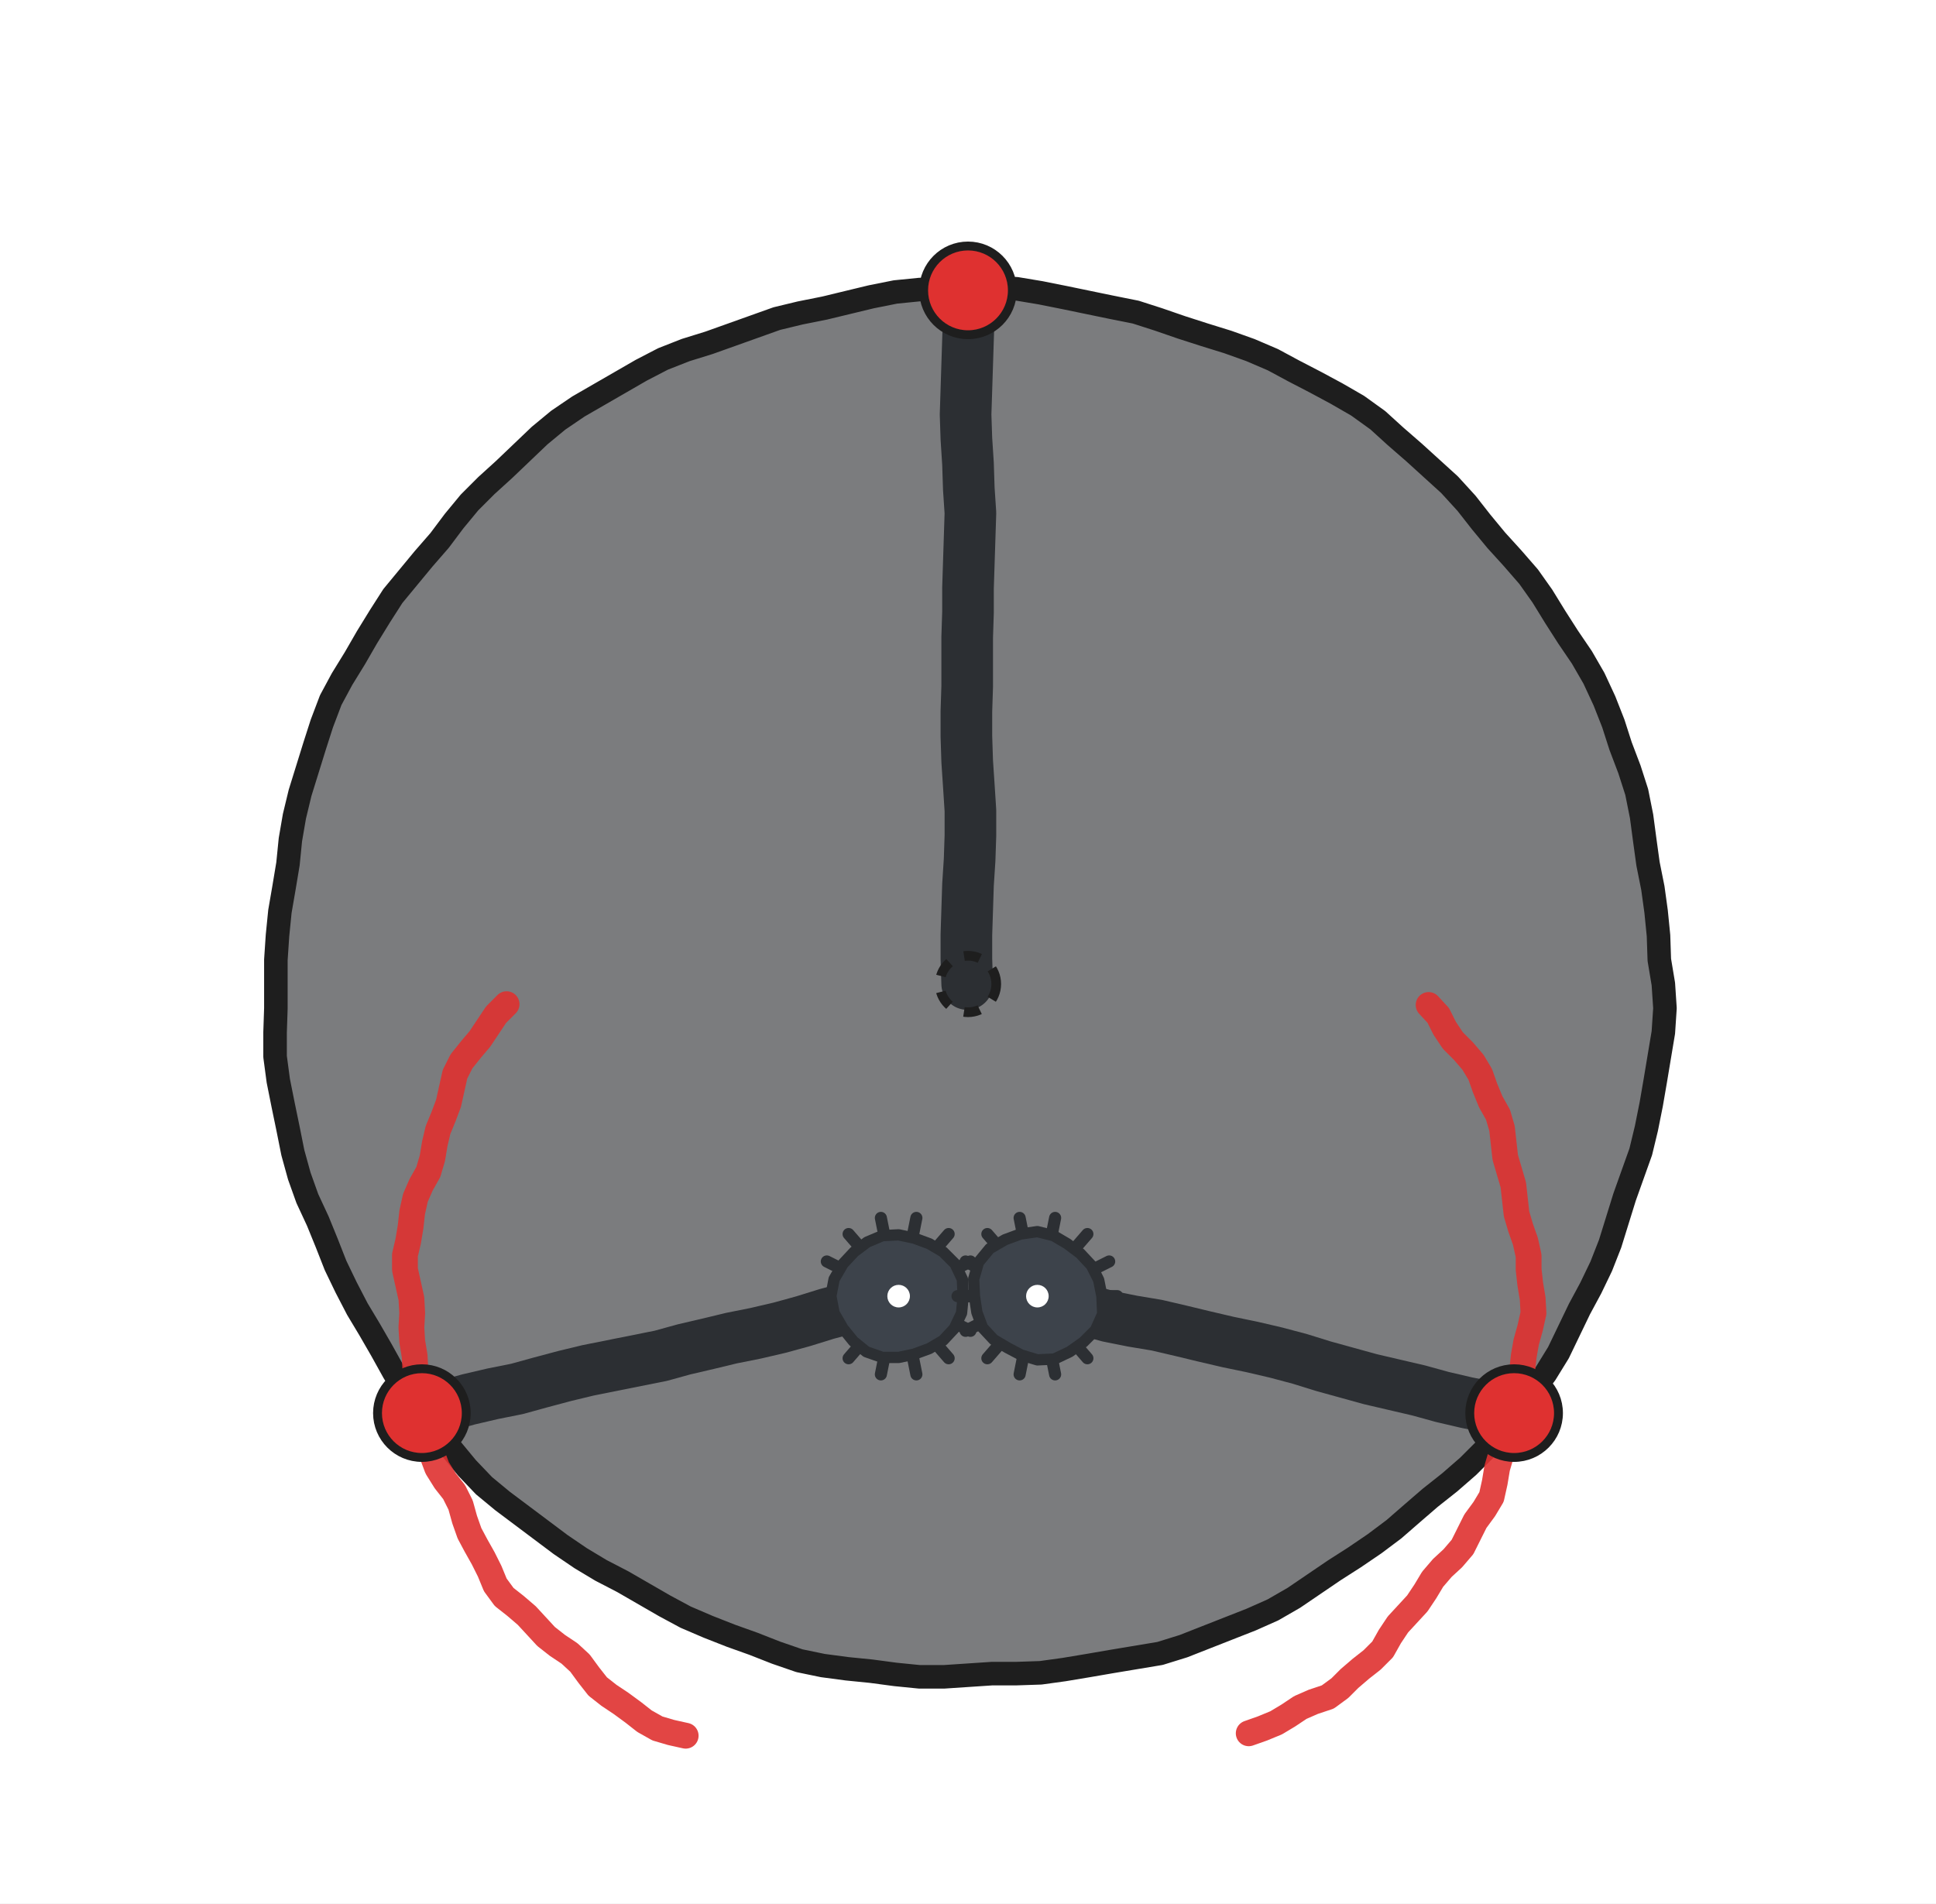
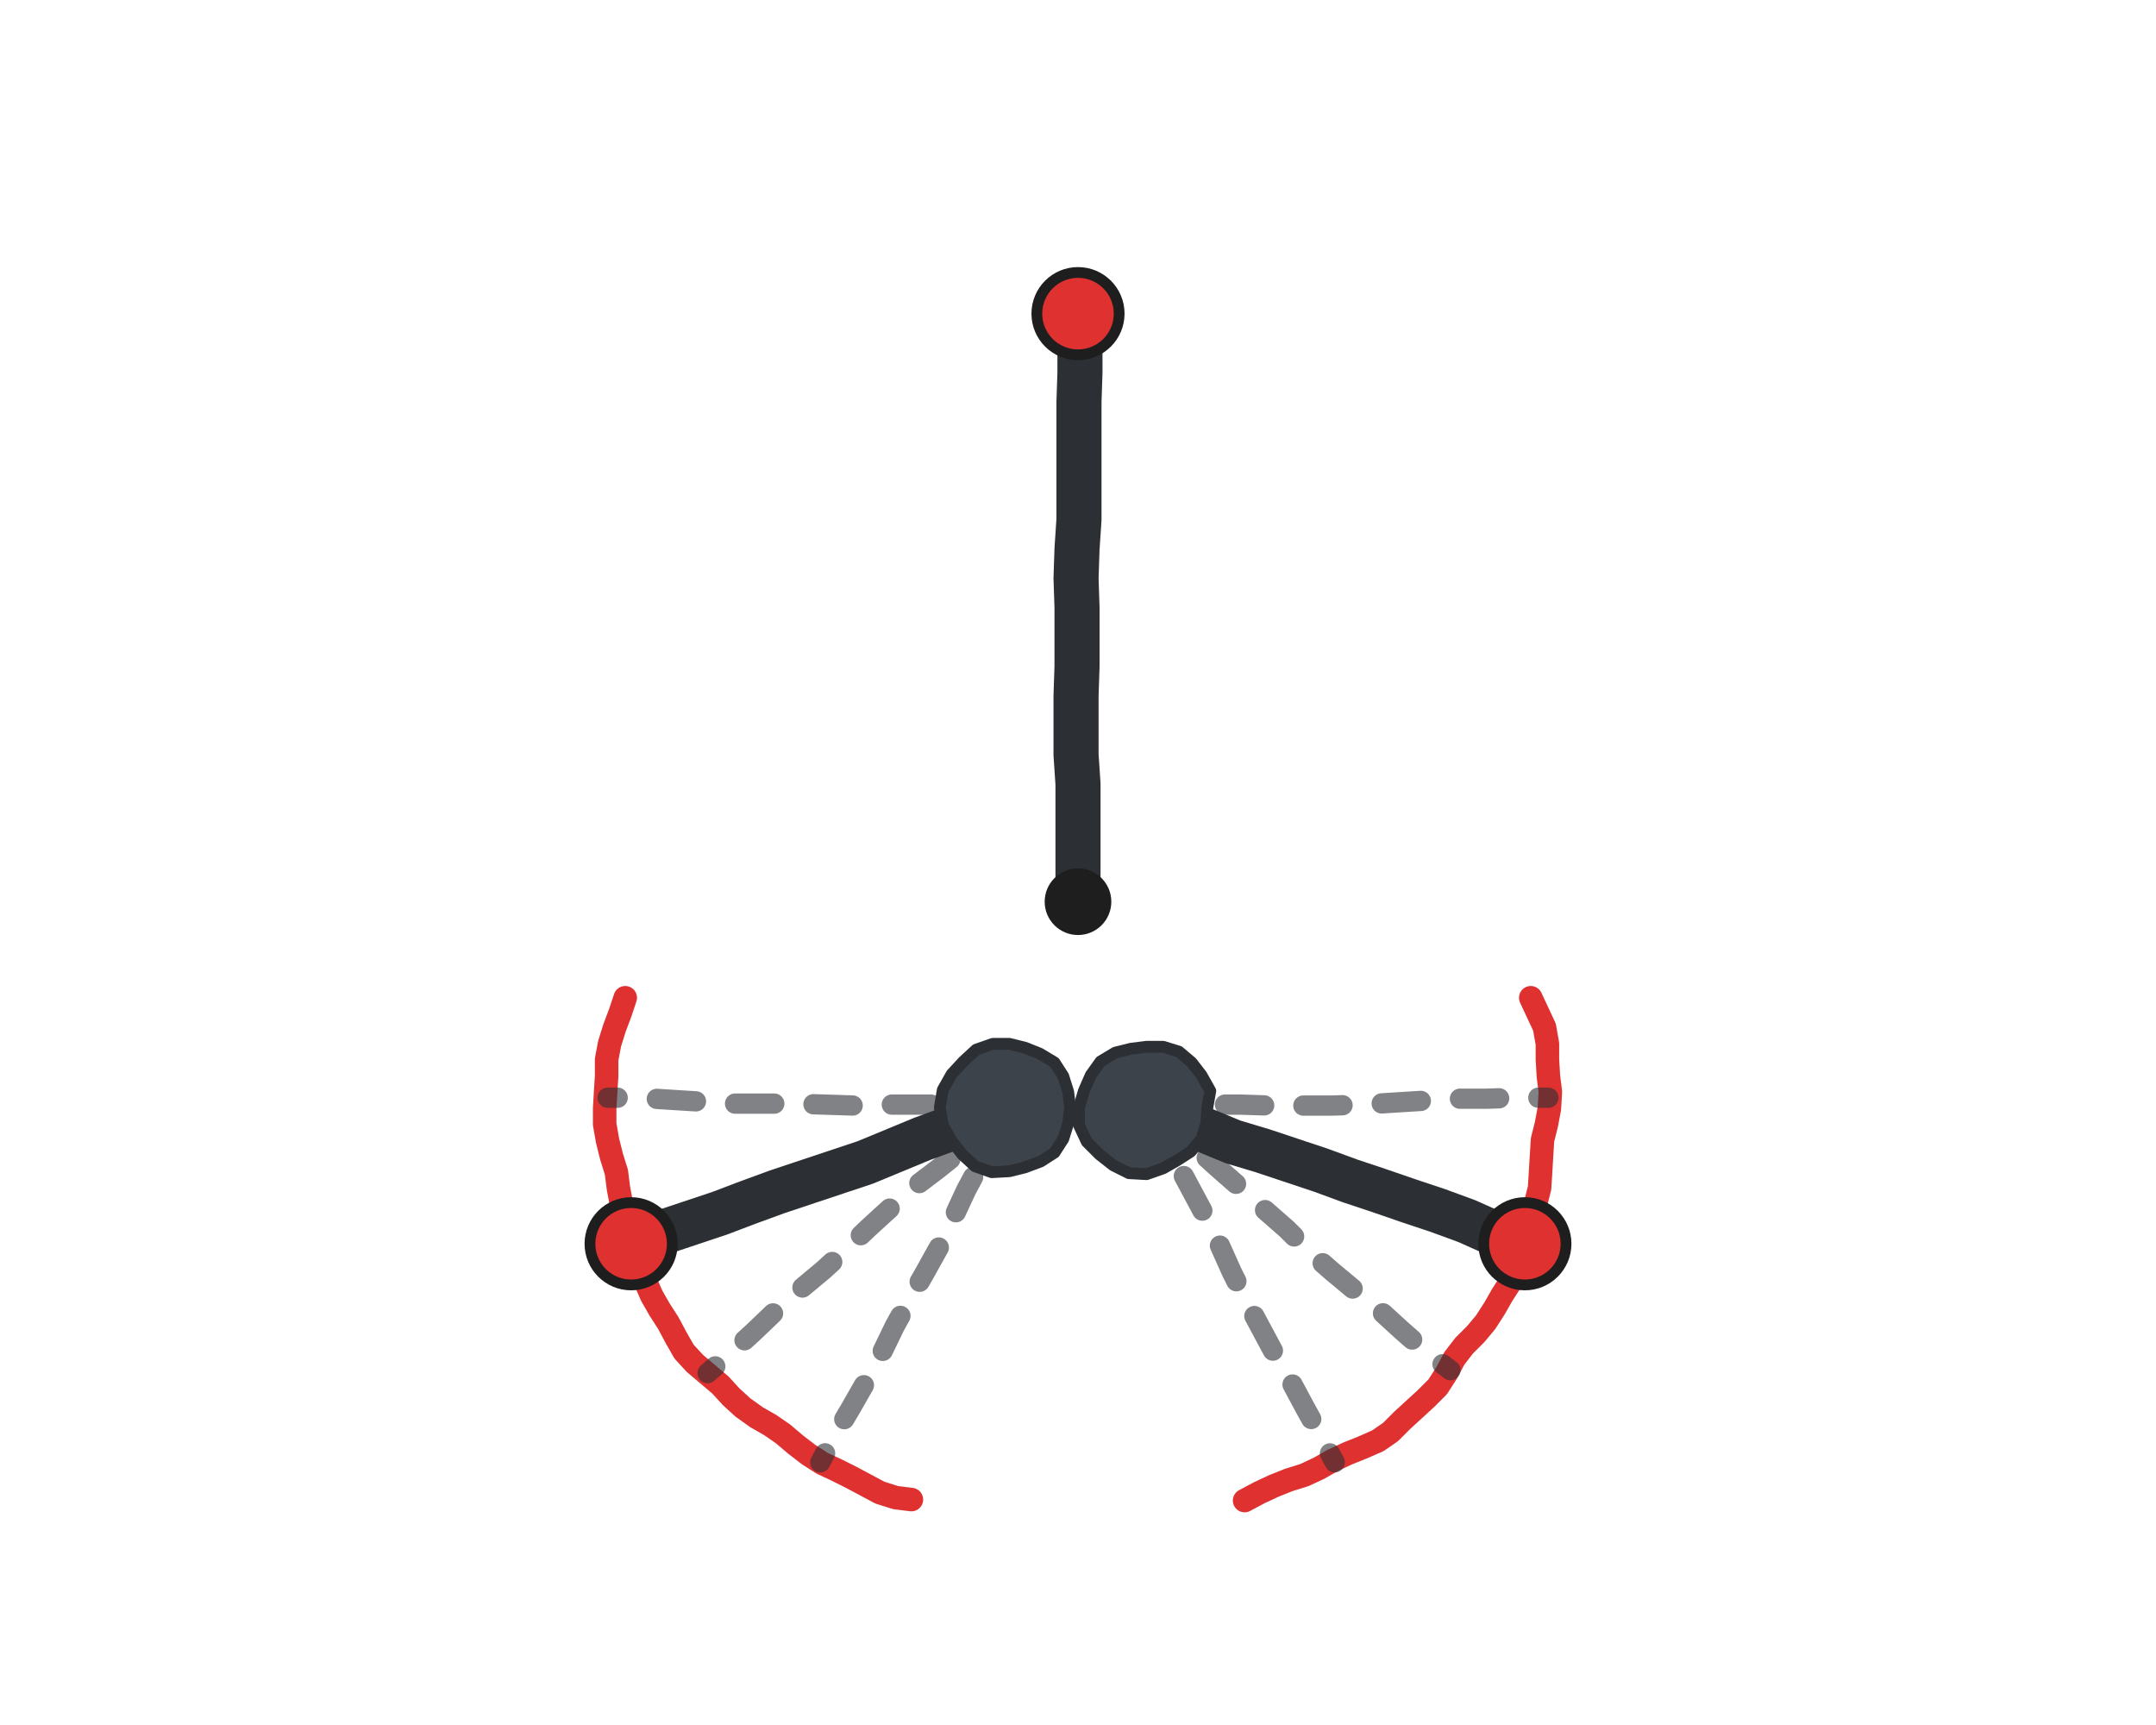
- <svg xmlns="http://www.w3.org/2000/svg" viewBox="0 0 240 236" width="480" height="472" role="img" aria-label="A round steering wheel with the coupling on it: a top arm up to the top clamp, and two geared lower arms that pivot below the centre. Each lower clamp sweeps a red arc about its own pivot, which is not concentric with the rim, so it crosses the rim at one point.">
-   <rect x="0" y="0" width="240" height="236" fill="#ffffff" />
-   <path d="M206.2 122.0 L206.4 125.0 L206.2 128.0 L205.7 131.0 L205.2 134.0 L204.7 136.9 L204.1 139.9 L203.4 142.8 L202.4 145.6 L201.4 148.4 L200.5 151.3 L199.6 154.2 L198.5 157.0 L197.2 159.7 L195.8 162.3 L194.5 165.0 L193.2 167.7 L191.6 170.3 L189.8 172.7 L187.9 175.0 L186.0 177.4 L184.1 179.7 L182.0 181.8 L179.7 183.8 L177.3 185.7 L175.1 187.6 L172.8 189.6 L170.4 191.4 L167.9 193.1 L165.4 194.7 L162.9 196.4 L160.4 198.1 L157.8 199.6 L155.1 200.8 L152.3 201.9 L149.5 203.0 L146.7 204.1 L143.8 205.0 L140.8 205.5 L137.8 206.0 L134.9 206.5 L131.9 207.0 L129.0 207.4 L126.0 207.5 L123.0 207.5 L120.0 207.7 L117.0 207.9 L114.0 207.9 L111.0 207.6 L108.0 207.2 L105.0 206.9 L102.0 206.5 L99.1 205.9 L96.2 204.9 L93.4 203.8 L90.6 202.8 L87.8 201.7 L85.0 200.5 L82.4 199.1 L79.8 197.6 L77.2 196.1 L74.5 194.7 L72.0 193.2 L69.5 191.5 L67.1 189.7 L64.7 187.9 L62.3 186.1 L60.0 184.2 L57.9 182.0 L56.0 179.7 L54.0 177.4 L52.1 175.1 L50.3 172.6 L48.8 170.1 L47.3 167.4 L45.8 164.8 L44.3 162.3 L42.9 159.6 L41.6 156.9 L40.5 154.1 L39.4 151.4 L38.1 148.6 L37.1 145.8 L36.3 142.9 L35.7 139.9 L35.1 137.0 L34.5 134.0 L34.1 131.0 L34.1 128.0 L34.2 125.0 L34.2 122.0 L34.2 119.0 L34.4 116.0 L34.7 113.0 L35.2 110.1 L35.7 107.1 L36.0 104.1 L36.5 101.2 L37.2 98.3 L38.1 95.4 L39.0 92.5 L39.9 89.7 L41.0 86.8 L42.4 84.2 L44.0 81.6 L45.5 79.0 L47.1 76.4 L48.7 73.9 L50.6 71.6 L52.5 69.3 L54.5 67.0 L56.3 64.6 L58.2 62.3 L60.3 60.2 L62.5 58.2 L64.7 56.1 L66.9 54.0 L69.2 52.1 L71.7 50.4 L74.3 48.9 L76.9 47.4 L79.5 45.9 L82.2 44.5 L85.0 43.4 L87.9 42.5 L90.7 41.5 L93.5 40.5 L96.3 39.5 L99.2 38.8 L102.2 38.2 L105.1 37.5 L108.0 36.8 L111.0 36.2 L114.0 35.9 L117.0 35.9 L120.0 35.8 L123.0 35.7 L126.0 35.8 L129.0 36.3 L132.0 36.9 L134.9 37.5 L137.8 38.1 L140.8 38.7 L143.6 39.6 L146.5 40.6 L149.3 41.5 L152.2 42.4 L155.0 43.4 L157.8 44.6 L160.4 46.0 L163.1 47.4 L165.7 48.8 L168.3 50.3 L170.8 52.1 L173.0 54.1 L175.3 56.1 L177.5 58.1 L179.7 60.1 L181.8 62.4 L183.6 64.7 L185.5 67.0 L187.5 69.2 L189.5 71.5 L191.2 73.9 L192.8 76.5 L194.4 79.0 L196.1 81.5 L197.6 84.1 L198.9 86.9 L200.0 89.7 L200.9 92.5 L202.0 95.4 L202.9 98.2 L203.5 101.2 L203.9 104.2 L204.3 107.1 L204.9 110.1 L205.3 113.0 L205.6 116.0 L205.7 119.0 Z" fill="#7b7c7e" stroke="#1e1e1e" stroke-width="2.918" stroke-linecap="round" stroke-linejoin="round" />
-   <path d="M85.0 215.2 L83.2 214.8 L81.5 214.3 L79.9 213.4 L78.5 212.3 L77.0 211.2 L75.5 210.2 L74.1 209.1 L73.0 207.7 L71.9 206.2 L70.6 205.0 L69.1 204.0 L67.7 202.9 L66.5 201.6 L65.3 200.3 L63.9 199.1 L62.5 198.0 L61.4 196.5 L60.7 194.8 L59.9 193.2 L59.0 191.6 L58.2 190.1 L57.6 188.4 L57.1 186.6 L56.3 185.0 L55.2 183.6 L54.2 182.0 L53.6 180.4 L53.1 178.7 L52.4 177.0 L51.7 175.3 L51.4 173.5 L51.4 171.7 L51.5 169.9 L51.4 168.1 L51.1 166.3 L51.0 164.6 L51.1 162.8 L51.0 161.0 L50.6 159.2 L50.2 157.4 L50.2 155.6 L50.6 153.9 L50.9 152.1 L51.1 150.3 L51.5 148.5 L52.2 146.9 L53.1 145.3 L53.6 143.6 L53.9 141.8 L54.3 140.1 L55.0 138.4 L55.6 136.8 L56.0 135.0 L56.4 133.2 L57.2 131.6 L58.4 130.1 L59.5 128.8 L60.5 127.3 L61.5 125.8 L62.8 124.5" fill="none" stroke="#df3130" stroke-width="3.2" stroke-linecap="round" stroke-linejoin="round" opacity="0.9" />
-   <path d="M177.1 124.6 L178.3 125.9 L179.1 127.5 L180.1 129.0 L181.4 130.3 L182.6 131.7 L183.5 133.2 L184.1 134.9 L184.8 136.6 L185.7 138.2 L186.2 139.9 L186.4 141.7 L186.6 143.5 L187.1 145.2 L187.6 146.9 L187.8 148.7 L188.0 150.5 L188.5 152.2 L189.1 153.9 L189.5 155.7 L189.5 157.4 L189.7 159.2 L190.0 161.0 L190.1 162.8 L189.7 164.6 L189.2 166.4 L188.9 168.1 L188.7 169.9 L188.2 171.6 L187.5 173.3 L187.1 175.0 L187.0 176.8 L186.7 178.6 L186.1 180.3 L185.6 182.0 L185.3 183.8 L184.9 185.6 L184.0 187.1 L182.9 188.6 L182.1 190.2 L181.3 191.8 L180.1 193.2 L178.8 194.4 L177.6 195.8 L176.7 197.3 L175.7 198.8 L174.5 200.1 L173.3 201.4 L172.3 202.9 L171.4 204.5 L170.1 205.8 L168.7 206.9 L167.3 208.1 L166.1 209.3 L164.6 210.4 L162.8 211.0 L161.2 211.7 L159.7 212.7 L158.2 213.6 L156.5 214.3 L154.8 214.9" fill="none" stroke="#df3130" stroke-width="3.2" stroke-linecap="round" stroke-linejoin="round" opacity="0.9" />
-   <path d="M119.9 122.0 L119.8 118.9 L119.8 115.9 L119.9 112.8 L120.0 109.7 L120.2 106.6 L120.3 103.6 L120.3 100.5 L120.1 97.4 L119.9 94.4 L119.8 91.3 L119.8 88.2 L119.9 85.1 L119.9 82.1 L119.9 79.0 L120.0 75.9 L120.0 72.9 L120.1 69.8 L120.2 66.7 L120.3 63.6 L120.1 60.6 L120.0 57.5 L119.8 54.4 L119.7 51.4 L119.8 48.3 L119.9 45.2 L120.0 42.1 L120.1 39.1 L120.1 36.0" fill="none" stroke="#2c2f33" stroke-width="6.4" stroke-linecap="round" stroke-linejoin="round" />
-   <path d="M111.4 160.7 L108.4 161.4 L105.5 162.1 L102.5 162.9 L99.6 163.8 L96.7 164.6 L93.7 165.3 L90.7 165.9 L87.8 166.6 L84.8 167.3 L81.9 168.1 L78.9 168.7 L75.9 169.3 L72.9 169.9 L70.0 170.6 L67.0 171.4 L64.1 172.2 L61.1 172.8 L58.1 173.5 L55.2 174.3 L52.3 175.2" fill="none" stroke="#2c2f33" stroke-width="6.4" stroke-linecap="round" stroke-linejoin="round" />
-   <path d="M128.6 160.7 L131.5 161.5 L134.5 162.4 L137.4 163.2 L140.4 163.8 L143.4 164.3 L146.4 165.0 L149.3 165.7 L152.3 166.4 L155.2 167.0 L158.2 167.7 L161.2 168.5 L164.1 169.4 L167.0 170.2 L169.9 171.0 L172.9 171.7 L175.9 172.4 L178.8 173.2 L181.8 173.9 L184.8 174.5 L187.8 175.0" fill="none" stroke="#2c2f33" stroke-width="6.4" stroke-linecap="round" stroke-linejoin="round" />
-   <path d="M119.3 160.7 L121.3 160.7" fill="none" stroke="#2c2f33" stroke-width="1.5" stroke-linecap="round" stroke-linejoin="round" />
-   <path d="M118.5 164.1 L120.3 165.0" fill="none" stroke="#2c2f33" stroke-width="1.5" stroke-linecap="round" stroke-linejoin="round" />
-   <path d="M116.3 166.9 L117.6 168.4" fill="none" stroke="#2c2f33" stroke-width="1.5" stroke-linecap="round" stroke-linejoin="round" />
-   <path d="M113.2 168.4 L113.6 170.4" fill="none" stroke="#2c2f33" stroke-width="1.5" stroke-linecap="round" stroke-linejoin="round" />
-   <path d="M109.6 168.4 L109.2 170.4" fill="none" stroke="#2c2f33" stroke-width="1.5" stroke-linecap="round" stroke-linejoin="round" />
-   <path d="M106.5 166.9 L105.2 168.4" fill="none" stroke="#2c2f33" stroke-width="1.5" stroke-linecap="round" stroke-linejoin="round" />
-   <path d="M104.3 164.1 L102.5 165.0" fill="none" stroke="#2c2f33" stroke-width="1.5" stroke-linecap="round" stroke-linejoin="round" />
-   <path d="M103.5 160.7 L101.5 160.7" fill="none" stroke="#2c2f33" stroke-width="1.5" stroke-linecap="round" stroke-linejoin="round" />
-   <path d="M104.3 157.3 L102.5 156.4" fill="none" stroke="#2c2f33" stroke-width="1.5" stroke-linecap="round" stroke-linejoin="round" />
-   <path d="M106.5 154.5 L105.2 153.0" fill="none" stroke="#2c2f33" stroke-width="1.5" stroke-linecap="round" stroke-linejoin="round" />
-   <path d="M109.6 153.0 L109.2 151.0" fill="none" stroke="#2c2f33" stroke-width="1.5" stroke-linecap="round" stroke-linejoin="round" />
-   <path d="M113.2 153.0 L113.6 151.0" fill="none" stroke="#2c2f33" stroke-width="1.5" stroke-linecap="round" stroke-linejoin="round" />
-   <path d="M116.3 154.5 L117.6 153.0" fill="none" stroke="#2c2f33" stroke-width="1.5" stroke-linecap="round" stroke-linejoin="round" />
-   <path d="M118.5 157.3 L120.3 156.4" fill="none" stroke="#2c2f33" stroke-width="1.5" stroke-linecap="round" stroke-linejoin="round" />
-   <path d="M119.4 160.7 L119.2 162.8 L118.3 164.7 L116.9 166.2 L115.2 167.2 L113.3 167.9 L111.4 168.3 L109.4 168.3 L107.4 167.6 L105.8 166.3 L104.5 164.7 L103.4 162.8 L103.0 160.7 L103.4 158.6 L104.5 156.7 L105.9 155.2 L107.5 154.0 L109.4 153.2 L111.4 153.1 L113.3 153.5 L115.2 154.2 L116.9 155.2 L118.4 156.7 L119.3 158.6 Z" fill="#3d434b" stroke="#2c2f33" stroke-width="1.4" stroke-linecap="round" stroke-linejoin="round" />
-   <circle cx="111.4" cy="160.7" r="1.4" fill="#ffffff" />
-   <path d="M136.5 160.7 L138.5 160.7" fill="none" stroke="#2c2f33" stroke-width="1.5" stroke-linecap="round" stroke-linejoin="round" />
-   <path d="M135.7 164.1 L137.5 165.0" fill="none" stroke="#2c2f33" stroke-width="1.5" stroke-linecap="round" stroke-linejoin="round" />
-   <path d="M133.5 166.9 L134.8 168.4" fill="none" stroke="#2c2f33" stroke-width="1.5" stroke-linecap="round" stroke-linejoin="round" />
-   <path d="M130.4 168.4 L130.8 170.4" fill="none" stroke="#2c2f33" stroke-width="1.5" stroke-linecap="round" stroke-linejoin="round" />
-   <path d="M126.8 168.4 L126.4 170.4" fill="none" stroke="#2c2f33" stroke-width="1.5" stroke-linecap="round" stroke-linejoin="round" />
-   <path d="M123.7 166.9 L122.4 168.4" fill="none" stroke="#2c2f33" stroke-width="1.5" stroke-linecap="round" stroke-linejoin="round" />
-   <path d="M121.5 164.1 L119.7 165.0" fill="none" stroke="#2c2f33" stroke-width="1.5" stroke-linecap="round" stroke-linejoin="round" />
-   <path d="M120.7 160.7 L118.7 160.7" fill="none" stroke="#2c2f33" stroke-width="1.5" stroke-linecap="round" stroke-linejoin="round" />
-   <path d="M121.5 157.3 L119.7 156.4" fill="none" stroke="#2c2f33" stroke-width="1.5" stroke-linecap="round" stroke-linejoin="round" />
-   <path d="M123.7 154.5 L122.4 153.0" fill="none" stroke="#2c2f33" stroke-width="1.5" stroke-linecap="round" stroke-linejoin="round" />
-   <path d="M126.8 153.0 L126.4 151.0" fill="none" stroke="#2c2f33" stroke-width="1.5" stroke-linecap="round" stroke-linejoin="round" />
-   <path d="M130.4 153.0 L130.8 151.0" fill="none" stroke="#2c2f33" stroke-width="1.5" stroke-linecap="round" stroke-linejoin="round" />
-   <path d="M133.5 154.5 L134.8 153.0" fill="none" stroke="#2c2f33" stroke-width="1.5" stroke-linecap="round" stroke-linejoin="round" />
-   <path d="M135.7 157.3 L137.5 156.4" fill="none" stroke="#2c2f33" stroke-width="1.5" stroke-linecap="round" stroke-linejoin="round" />
-   <path d="M136.6 160.7 L136.7 162.9 L135.8 164.9 L134.3 166.4 L132.6 167.6 L130.7 168.5 L128.6 168.6 L126.6 168.0 L124.9 167.1 L123.2 166.1 L121.8 164.6 L121.1 162.7 L120.8 160.7 L120.7 158.6 L121.3 156.5 L122.7 154.8 L124.6 153.7 L126.5 153.0 L128.6 152.7 L130.6 153.2 L132.3 154.2 L133.9 155.4 L135.3 156.9 L136.2 158.7 Z" fill="#3d434b" stroke="#2c2f33" stroke-width="1.4" stroke-linecap="round" stroke-linejoin="round" />
-   <circle cx="128.6" cy="160.7" r="1.4" fill="#ffffff" />
-   <circle cx="52.3" cy="175.2" r="5.5" fill="#df3130" stroke="#1e1e1e" stroke-width="1.1" />
-   <circle cx="187.7" cy="175.2" r="5.5" fill="#df3130" stroke="#1e1e1e" stroke-width="1.1" />
-   <circle cx="120.0" cy="36.0" r="5.5" fill="#df3130" stroke="#1e1e1e" stroke-width="1.1" />
-   <circle cx="120.0" cy="122.0" r="3.5" fill="none" stroke="#1e1e1e" stroke-width="1.2" stroke-dasharray="2 2" />
+ <svg xmlns="http://www.w3.org/2000/svg" viewBox="0 0 220 176" width="440" height="352" role="img" aria-label="The coupling without a wheel: a top arm from the centre up to the top clamp, and two geared lower arms. Each lower clamp can only move along its red arc; the arms are drawn at four positions along it.">
+   <rect x="0" y="0" width="220" height="176" fill="#ffffff" />
+   <path d="M93.0 153.0 L91.4 152.8 L89.8 152.3 L88.3 151.5 L86.8 150.7 L85.4 150.0 L83.9 149.3 L82.5 148.4 L81.2 147.4 L79.9 146.3 L78.6 145.4 L77.2 144.6 L75.8 143.6 L74.6 142.5 L73.5 141.3 L72.2 140.2 L70.9 139.1 L69.8 137.9 L69.0 136.5 L68.2 135.0 L67.3 133.6 L66.5 132.2 L65.8 130.6 L65.4 129.0 L65.0 127.4 L64.5 125.9 L63.9 124.4 L63.4 122.8 L63.1 121.2 L62.9 119.6 L62.4 118.0 L62.0 116.4 L61.7 114.7 L61.7 113.1 L61.8 111.4 L61.9 109.8 L61.9 108.1 L62.2 106.5 L62.7 104.9 L63.3 103.3 L63.8 101.8" fill="none" stroke="#df3130" stroke-width="2.4" stroke-linecap="round" stroke-linejoin="round" />
+   <path d="M156.2 101.8 L156.9 103.3 L157.6 104.8 L157.9 106.5 L157.9 108.1 L158.0 109.8 L158.2 111.4 L158.1 113.1 L157.8 114.7 L157.4 116.3 L157.3 117.9 L157.2 119.6 L157.1 121.2 L156.7 122.8 L156.3 124.4 L156.1 126.1 L155.8 127.7 L155.1 129.3 L154.2 130.7 L153.3 132.1 L152.5 133.5 L151.6 134.9 L150.6 136.1 L149.4 137.3 L148.4 138.6 L147.6 140.1 L146.7 141.5 L145.5 142.7 L144.3 143.8 L143.1 144.9 L141.9 146.1 L140.6 147.0 L139.0 147.7 L137.5 148.3 L136.0 149.0 L134.6 149.8 L133.1 150.5 L131.5 151.0 L130.0 151.6 L128.5 152.3 L127.0 153.1" fill="none" stroke="#df3130" stroke-width="2.4" stroke-linecap="round" stroke-linejoin="round" />
+   <path d="M103.0 112.9 L99.8 112.8 L96.7 112.7 L93.5 112.7 L90.4 112.7 L87.2 112.8 L84.1 112.7 L80.9 112.6 L77.8 112.6 L74.6 112.6 L71.5 112.4 L68.3 112.2 L65.2 112.0 L62.0 112.0" fill="none" stroke="#2c2f33" stroke-width="2.07" stroke-linecap="round" stroke-linejoin="round" stroke-dasharray="4 4" opacity="0.6" />
+   <path d="M117.0 112.9 L120.2 112.8 L123.3 112.7 L126.5 112.7 L129.6 112.8 L132.8 112.8 L135.9 112.8 L139.1 112.7 L142.2 112.5 L145.4 112.3 L148.5 112.1 L151.7 112.1 L154.8 112.0 L158.0 112.0" fill="none" stroke="#2c2f33" stroke-width="2.07" stroke-linecap="round" stroke-linejoin="round" stroke-dasharray="4 4" opacity="0.6" />
+   <path d="M103.0 113.0 L100.0 114.1 L97.1 115.1 L94.1 116.2 L91.2 117.4 L88.3 118.6 L85.3 119.6 L82.3 120.6 L79.3 121.6 L76.3 122.7 L73.4 123.8 L70.4 124.8 L67.4 125.8 L64.4 126.8" fill="none" stroke="#2c2f33" stroke-width="4.6" stroke-linecap="round" stroke-linejoin="round" />
+   <path d="M117.0 113.0 L119.9 114.1 L122.9 115.3 L125.8 116.5 L128.8 117.4 L131.8 118.4 L134.8 119.4 L137.8 120.5 L140.8 121.5 L143.7 122.5 L146.7 123.5 L149.7 124.6 L152.6 125.9 L155.5 127.1" fill="none" stroke="#2c2f33" stroke-width="4.6" stroke-linecap="round" stroke-linejoin="round" />
+   <circle cx="64.4" cy="126.9" r="4.2" fill="#df3130" stroke="#1e1e1e" stroke-width="1.1" />
+   <circle cx="155.6" cy="126.9" r="4.2" fill="#df3130" stroke="#1e1e1e" stroke-width="1.1" />
+   <path d="M103.0 113.0 L100.7 115.1 L98.3 117.2 L95.8 119.2 L93.3 121.1 L90.9 123.2 L88.6 125.3 L86.3 127.5 L84.0 129.6 L81.6 131.6 L79.2 133.7 L76.9 135.9 L74.6 138.0 L72.2 140.1" fill="none" stroke="#2c2f33" stroke-width="2.07" stroke-linecap="round" stroke-linejoin="round" stroke-dasharray="4 4" opacity="0.6" />
+   <path d="M117.0 113.0 L119.5 114.9 L121.9 117.0 L124.2 119.1 L126.6 121.2 L128.9 123.3 L131.3 125.4 L133.5 127.6 L135.9 129.7 L138.3 131.7 L140.8 133.7 L143.1 135.8 L145.5 137.9 L148.0 139.8" fill="none" stroke="#2c2f33" stroke-width="2.07" stroke-linecap="round" stroke-linejoin="round" stroke-dasharray="4 4" opacity="0.6" />
+   <path d="M103.0 113.0 L101.6 115.8 L100.1 118.6 L98.6 121.4 L97.3 124.2 L95.9 127.1 L94.4 129.8 L92.8 132.6 L91.3 135.3 L89.9 138.2 L88.4 140.9 L86.8 143.7 L85.2 146.4 L83.7 149.2" fill="none" stroke="#2c2f33" stroke-width="2.07" stroke-linecap="round" stroke-linejoin="round" stroke-dasharray="4 4" opacity="0.6" />
+   <path d="M117.1 112.9 L118.6 115.7 L120.0 118.5 L121.5 121.3 L123.0 124.1 L124.4 126.9 L125.7 129.8 L127.1 132.6 L128.6 135.4 L130.1 138.2 L131.7 140.9 L133.2 143.7 L134.7 146.4 L136.2 149.2" fill="none" stroke="#2c2f33" stroke-width="2.07" stroke-linecap="round" stroke-linejoin="round" stroke-dasharray="4 4" opacity="0.6" />
+   <path d="M110.0 92.0 L110.0 89.0 L110.0 86.0 L110.0 83.0 L110.0 80.0 L109.8 77.0 L109.8 74.0 L109.8 71.0 L109.9 68.0 L109.9 65.0 L109.9 62.0 L109.8 59.0 L109.9 56.0 L110.1 53.0 L110.1 50.0 L110.1 47.0 L110.1 44.0 L110.1 41.0 L110.2 38.0 L110.2 35.0 L110.2 32.0" fill="none" stroke="#2c2f33" stroke-width="4.6" stroke-linecap="round" stroke-linejoin="round" />
+   <circle cx="110.0" cy="32.0" r="4.2" fill="#df3130" stroke="#1e1e1e" stroke-width="1.1" />
+   <path d="M109.2 113.0 L109.0 114.6 L108.5 116.2 L107.6 117.6 L106.2 118.5 L104.6 119.1 L103.0 119.5 L101.2 119.6 L99.5 119.0 L98.2 117.8 L97.1 116.4 L96.2 114.8 L95.9 113.0 L96.2 111.2 L97.1 109.6 L98.3 108.3 L99.6 107.1 L101.3 106.5 L103.0 106.5 L104.6 106.9 L106.1 107.5 L107.6 108.4 L108.5 109.8 L109.0 111.4 Z" fill="#3d434b" stroke="#2c2f33" stroke-width="1.2" stroke-linecap="round" stroke-linejoin="round" />
+   <path d="M123.2 113.0 L123.1 114.6 L122.6 116.2 L121.5 117.5 L120.1 118.4 L118.7 119.2 L117.0 119.8 L115.2 119.7 L113.6 118.9 L112.2 117.8 L110.9 116.5 L110.1 114.8 L110.1 113.0 L110.6 111.3 L111.3 109.7 L112.3 108.3 L113.8 107.4 L115.4 107.0 L117.0 106.8 L118.7 106.8 L120.3 107.3 L121.6 108.4 L122.6 109.7 L123.5 111.3 Z" fill="#3d434b" stroke="#2c2f33" stroke-width="1.2" stroke-linecap="round" stroke-linejoin="round" />
+   <circle cx="110.0" cy="92.0" r="3.4" fill="#1e1e1e" />
</svg>
